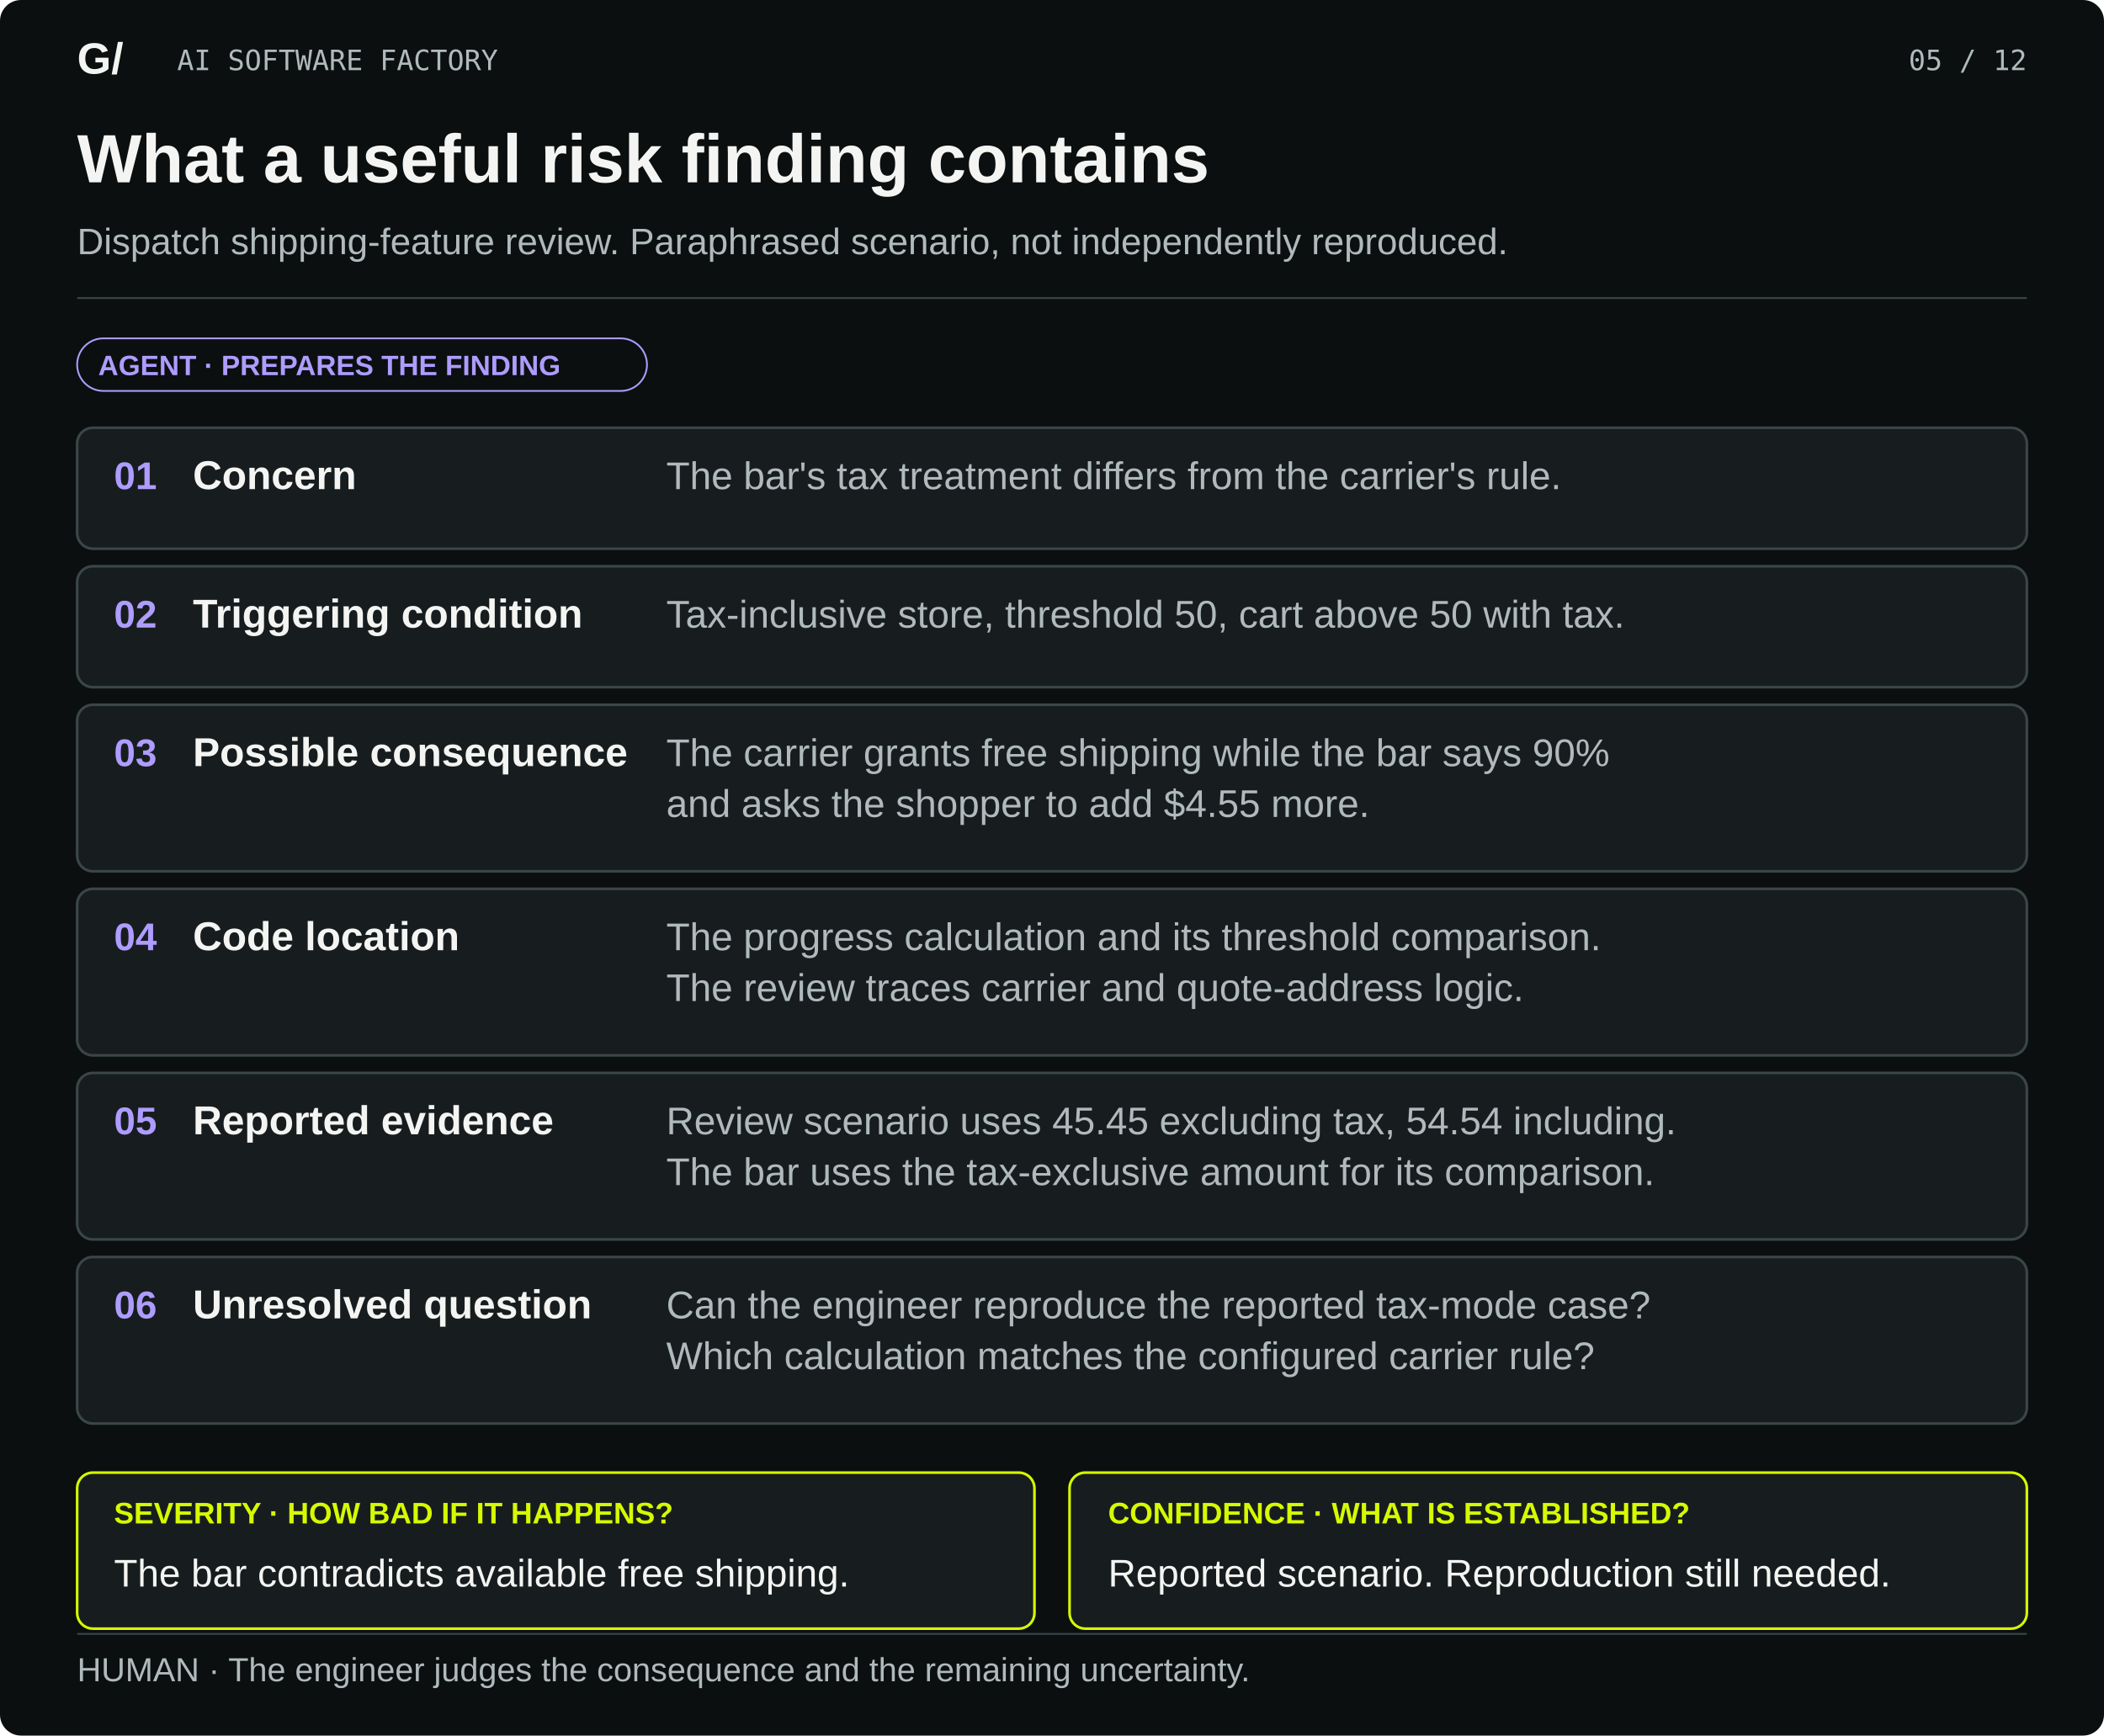
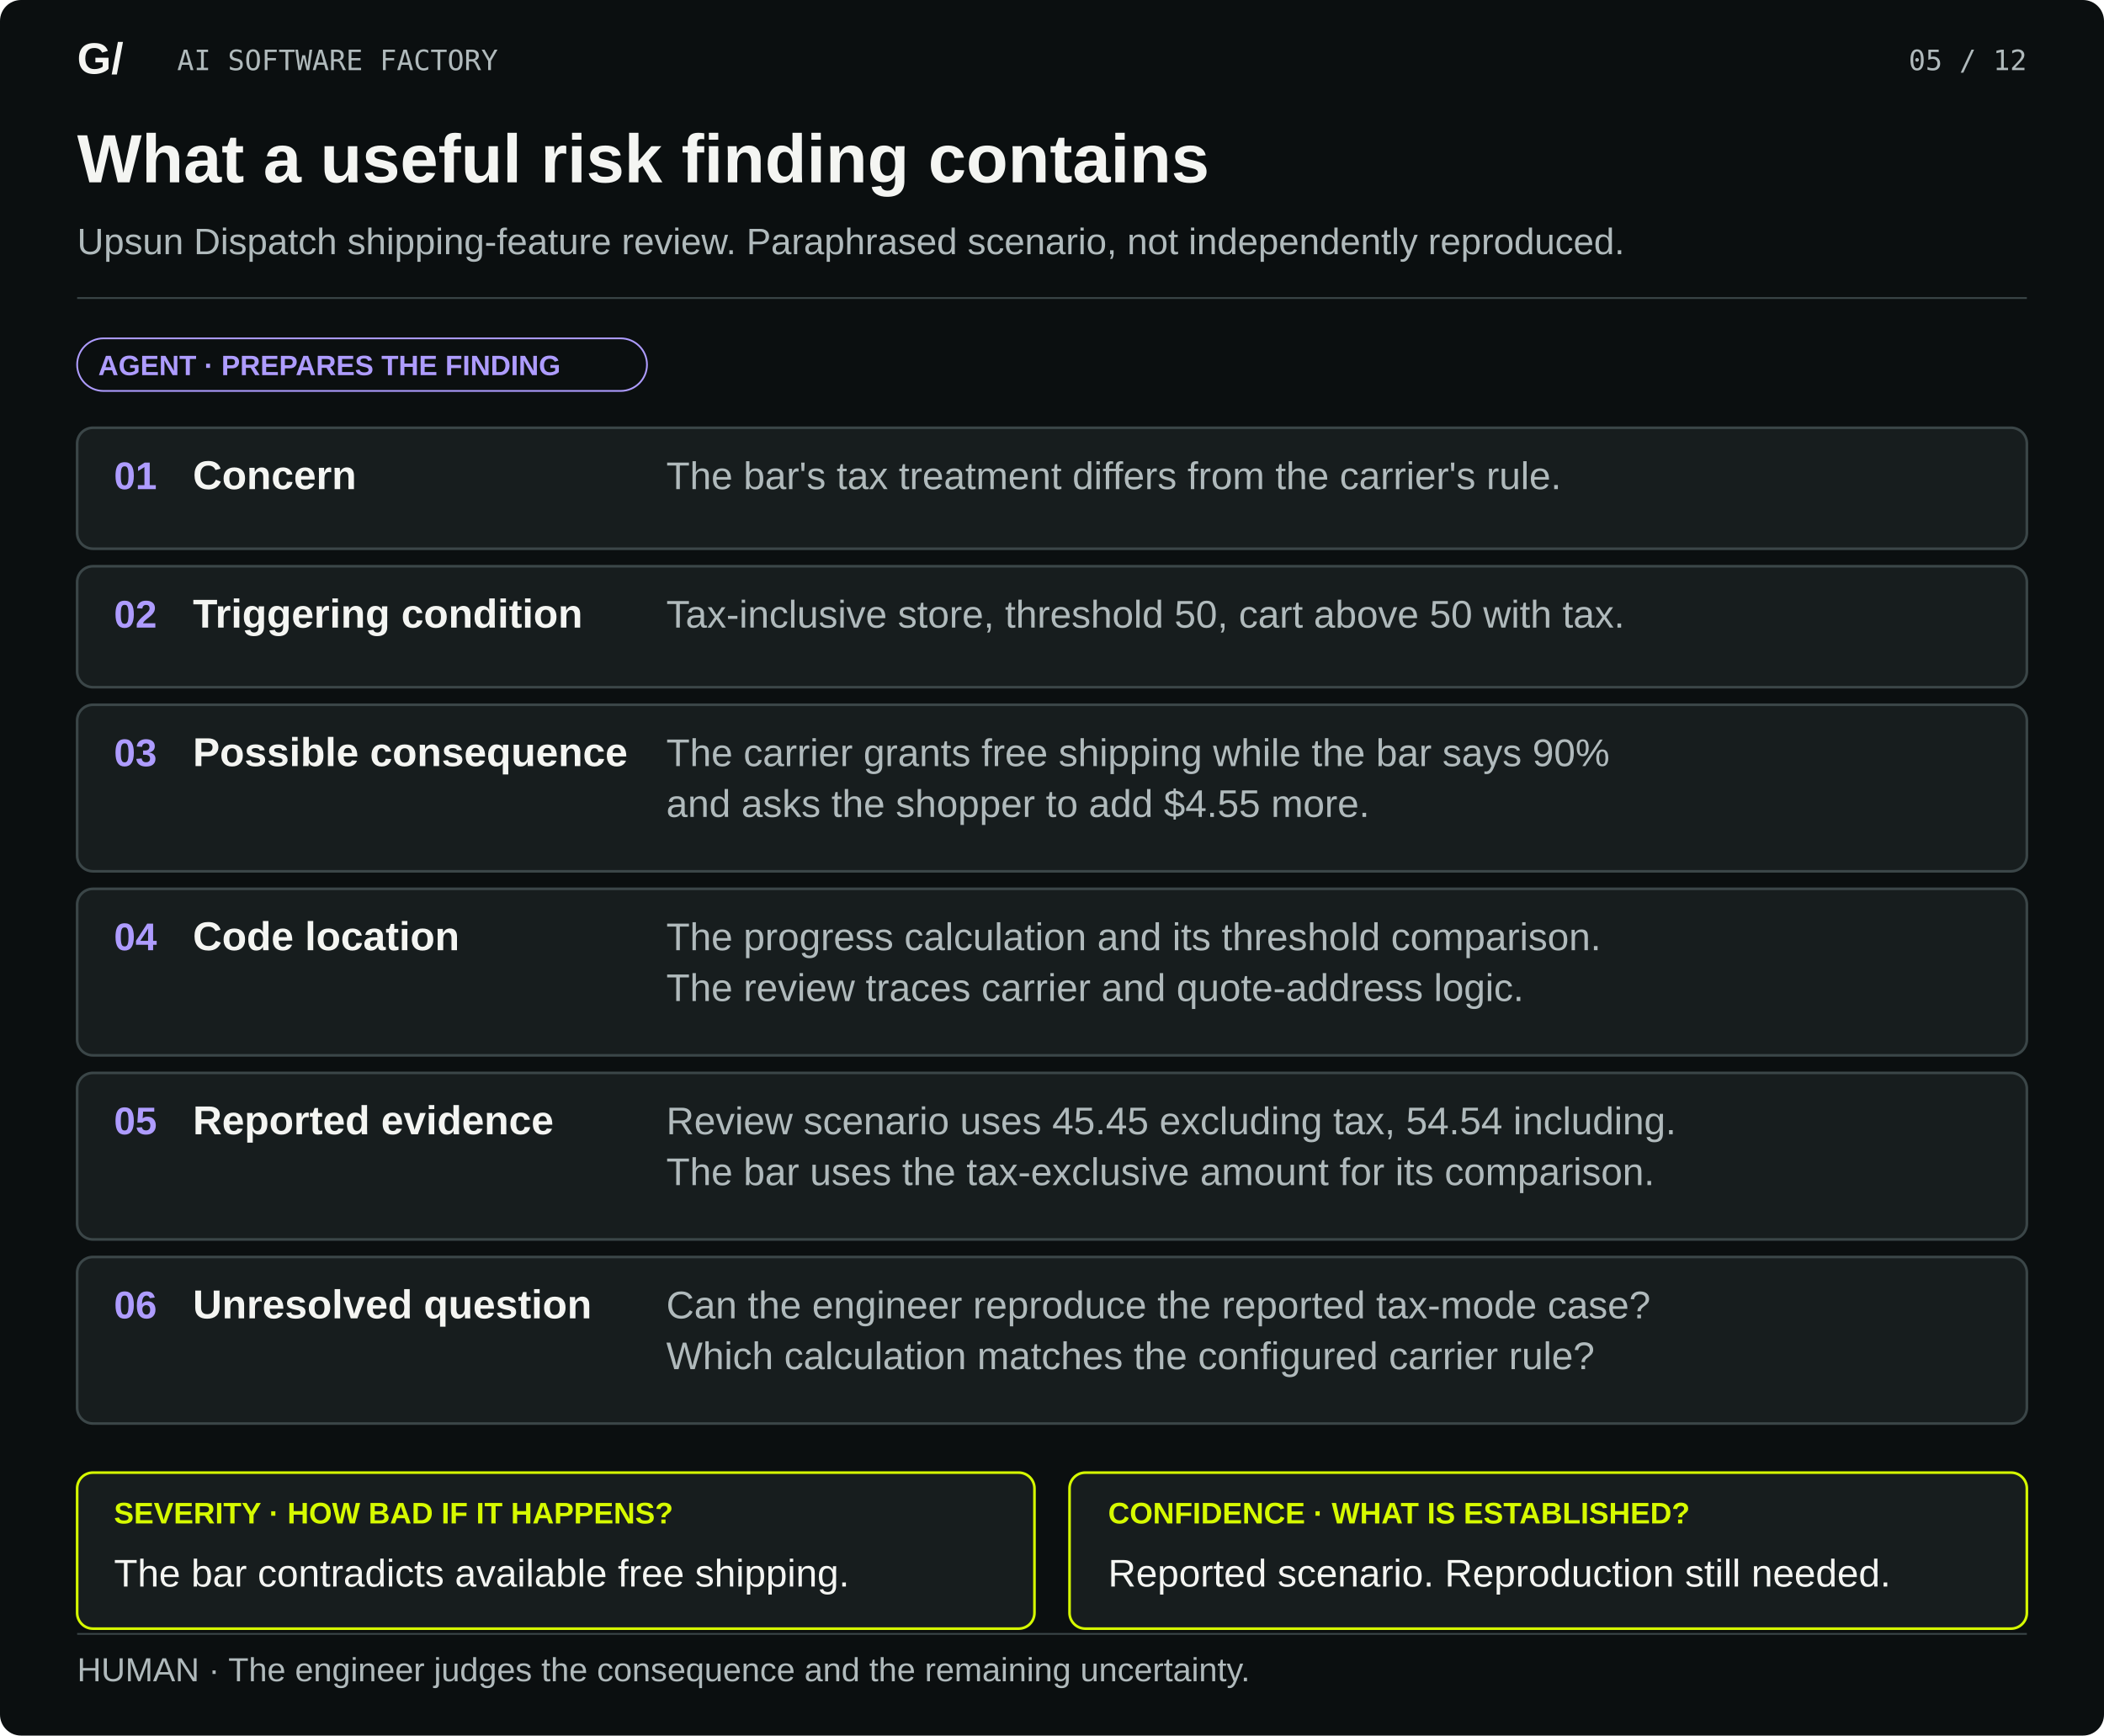
<svg xmlns="http://www.w3.org/2000/svg" width="1200" height="990" viewBox="0 0 1200 990" role="img" aria-labelledby="title desc">
  <defs>
    <marker id="arrow" viewBox="0 0 10 10" refX="10" refY="5" markerWidth="8" markerHeight="8" orient="auto-start-reverse">
      <path d="M 0 0 L 10 5 L 0 10 z" fill="context-stroke" />
    </marker>
  </defs>
  <rect width="1200" height="990" rx="12" fill="#0b0f10" />
  <text x="44" y="42" fill="#f4f5f2" font-family="Arial, Helvetica, sans-serif" font-size="25" font-weight="700" text-anchor="start">G/</text>
  <text x="101" y="40" fill="#b0babc" font-family="Menlo, Consolas, monospace" font-size="16" font-weight="500" text-anchor="start">AI SOFTWARE FACTORY</text>
  <text x="1156" y="40" fill="#b0babc" font-family="Menlo, Consolas, monospace" font-size="16" font-weight="500" text-anchor="end">05 / 12</text>
  <text x="44" y="104" fill="#f4f5f2" font-family="Arial, Helvetica, sans-serif" font-size="39" font-weight="650" text-anchor="start">What a useful risk finding contains</text>
-   <text x="44" y="145" fill="#b0babc" font-family="Arial, Helvetica, sans-serif" font-size="21" font-weight="400" text-anchor="start">Dispatch shipping-feature review. Paraphrased scenario, not independently reproduced.</text>
+   <text x="44" y="145" fill="#b0babc" font-family="Arial, Helvetica, sans-serif" font-size="21" font-weight="400" text-anchor="start">Upsun Dispatch shipping-feature review. Paraphrased scenario, not independently reproduced.</text>
  <line x1="44" y1="170" x2="1156" y2="170" stroke="#3b4648" stroke-width="1" />
  <rect x="44" y="193" width="325" height="30" rx="15" fill="#0b0f10" stroke="#ae9cff" stroke-width="1" />
  <text x="56" y="214" fill="#ae9cff" font-family="Arial, Helvetica, sans-serif" font-size="16" font-weight="600" text-anchor="start">AGENT · PREPARES THE FINDING</text>
  <rect x="44" y="244" width="1112" height="69" rx="9" fill="#171d1e" stroke="#3b4648" stroke-width="1.5" />
  <text x="65" y="279" fill="#ae9cff" font-family="Arial, Helvetica, sans-serif" font-size="22" font-weight="600" text-anchor="start">01</text>
  <text x="110" y="279" fill="#f4f5f2" font-family="Arial, Helvetica, sans-serif" font-size="23" font-weight="600" text-anchor="start">Concern</text>
  <text x="380" y="279" fill="#b0babc" font-family="Arial, Helvetica, sans-serif" font-size="22" font-weight="400" text-anchor="start">The bar's tax treatment differs from the carrier's rule.</text>
  <rect x="44" y="323" width="1112" height="69" rx="9" fill="#171d1e" stroke="#3b4648" stroke-width="1.5" />
  <text x="65" y="358" fill="#ae9cff" font-family="Arial, Helvetica, sans-serif" font-size="22" font-weight="600" text-anchor="start">02</text>
  <text x="110" y="358" fill="#f4f5f2" font-family="Arial, Helvetica, sans-serif" font-size="23" font-weight="600" text-anchor="start">Triggering condition</text>
  <text x="380" y="358" fill="#b0babc" font-family="Arial, Helvetica, sans-serif" font-size="22" font-weight="400" text-anchor="start">Tax-inclusive store, threshold 50, cart above 50 with tax.</text>
  <rect x="44" y="402" width="1112" height="95" rx="9" fill="#171d1e" stroke="#3b4648" stroke-width="1.5" />
  <text x="65" y="437" fill="#ae9cff" font-family="Arial, Helvetica, sans-serif" font-size="22" font-weight="600" text-anchor="start">03</text>
  <text x="110" y="437" fill="#f4f5f2" font-family="Arial, Helvetica, sans-serif" font-size="23" font-weight="600" text-anchor="start">Possible consequence</text>
  <text x="380" y="437" fill="#b0babc" font-family="Arial, Helvetica, sans-serif" font-size="22" font-weight="400" text-anchor="start">The carrier grants free shipping while the bar says 90%</text>
  <text x="380" y="466" fill="#b0babc" font-family="Arial, Helvetica, sans-serif" font-size="22" font-weight="400" text-anchor="start">and asks the shopper to add $4.55 more.</text>
  <rect x="44" y="507" width="1112" height="95" rx="9" fill="#171d1e" stroke="#3b4648" stroke-width="1.5" />
  <text x="65" y="542" fill="#ae9cff" font-family="Arial, Helvetica, sans-serif" font-size="22" font-weight="600" text-anchor="start">04</text>
  <text x="110" y="542" fill="#f4f5f2" font-family="Arial, Helvetica, sans-serif" font-size="23" font-weight="600" text-anchor="start">Code location</text>
  <text x="380" y="542" fill="#b0babc" font-family="Arial, Helvetica, sans-serif" font-size="22" font-weight="400" text-anchor="start">The progress calculation and its threshold comparison.</text>
  <text x="380" y="571" fill="#b0babc" font-family="Arial, Helvetica, sans-serif" font-size="22" font-weight="400" text-anchor="start">The review traces carrier and quote-address logic.</text>
  <rect x="44" y="612" width="1112" height="95" rx="9" fill="#171d1e" stroke="#3b4648" stroke-width="1.5" />
  <text x="65" y="647" fill="#ae9cff" font-family="Arial, Helvetica, sans-serif" font-size="22" font-weight="600" text-anchor="start">05</text>
  <text x="110" y="647" fill="#f4f5f2" font-family="Arial, Helvetica, sans-serif" font-size="23" font-weight="600" text-anchor="start">Reported evidence</text>
  <text x="380" y="647" fill="#b0babc" font-family="Arial, Helvetica, sans-serif" font-size="22" font-weight="400" text-anchor="start">Review scenario uses 45.45 excluding tax, 54.54 including.</text>
  <text x="380" y="676" fill="#b0babc" font-family="Arial, Helvetica, sans-serif" font-size="22" font-weight="400" text-anchor="start">The bar uses the tax-exclusive amount for its comparison.</text>
  <rect x="44" y="717" width="1112" height="95" rx="9" fill="#171d1e" stroke="#3b4648" stroke-width="1.5" />
  <text x="65" y="752" fill="#ae9cff" font-family="Arial, Helvetica, sans-serif" font-size="22" font-weight="600" text-anchor="start">06</text>
  <text x="110" y="752" fill="#f4f5f2" font-family="Arial, Helvetica, sans-serif" font-size="23" font-weight="600" text-anchor="start">Unresolved question</text>
  <text x="380" y="752" fill="#b0babc" font-family="Arial, Helvetica, sans-serif" font-size="22" font-weight="400" text-anchor="start">Can the engineer reproduce the reported tax-mode case?</text>
  <text x="380" y="781" fill="#b0babc" font-family="Arial, Helvetica, sans-serif" font-size="22" font-weight="400" text-anchor="start">Which calculation matches the configured carrier rule?</text>
  <rect x="44" y="840" width="546" height="89" rx="9" fill="#171d1e" stroke="#d6fa00" stroke-width="1.5" />
  <text x="65" y="869" fill="#d6fa00" font-family="Arial, Helvetica, sans-serif" font-size="17" font-weight="600" text-anchor="start">SEVERITY · HOW BAD IF IT HAPPENS?</text>
  <text x="65" y="905" fill="#f4f5f2" font-family="Arial, Helvetica, sans-serif" font-size="22" font-weight="400" text-anchor="start">The bar contradicts available free shipping.</text>
  <rect x="610" y="840" width="546" height="89" rx="9" fill="#171d1e" stroke="#d6fa00" stroke-width="1.5" />
  <text x="632" y="869" fill="#d6fa00" font-family="Arial, Helvetica, sans-serif" font-size="17" font-weight="600" text-anchor="start">CONFIDENCE · WHAT IS ESTABLISHED?</text>
  <text x="632" y="905" fill="#f4f5f2" font-family="Arial, Helvetica, sans-serif" font-size="22" font-weight="400" text-anchor="start">Reported scenario. Reproduction still needed.</text>
  <line x1="44" y1="932" x2="1156" y2="932" stroke="#3b4648" stroke-width="1" />
  <text x="44" y="959" fill="#b0babc" font-family="Arial, Helvetica, sans-serif" font-size="19" font-weight="400" text-anchor="start">HUMAN · The engineer judges the consequence and the remaining uncertainty.</text>
</svg>
